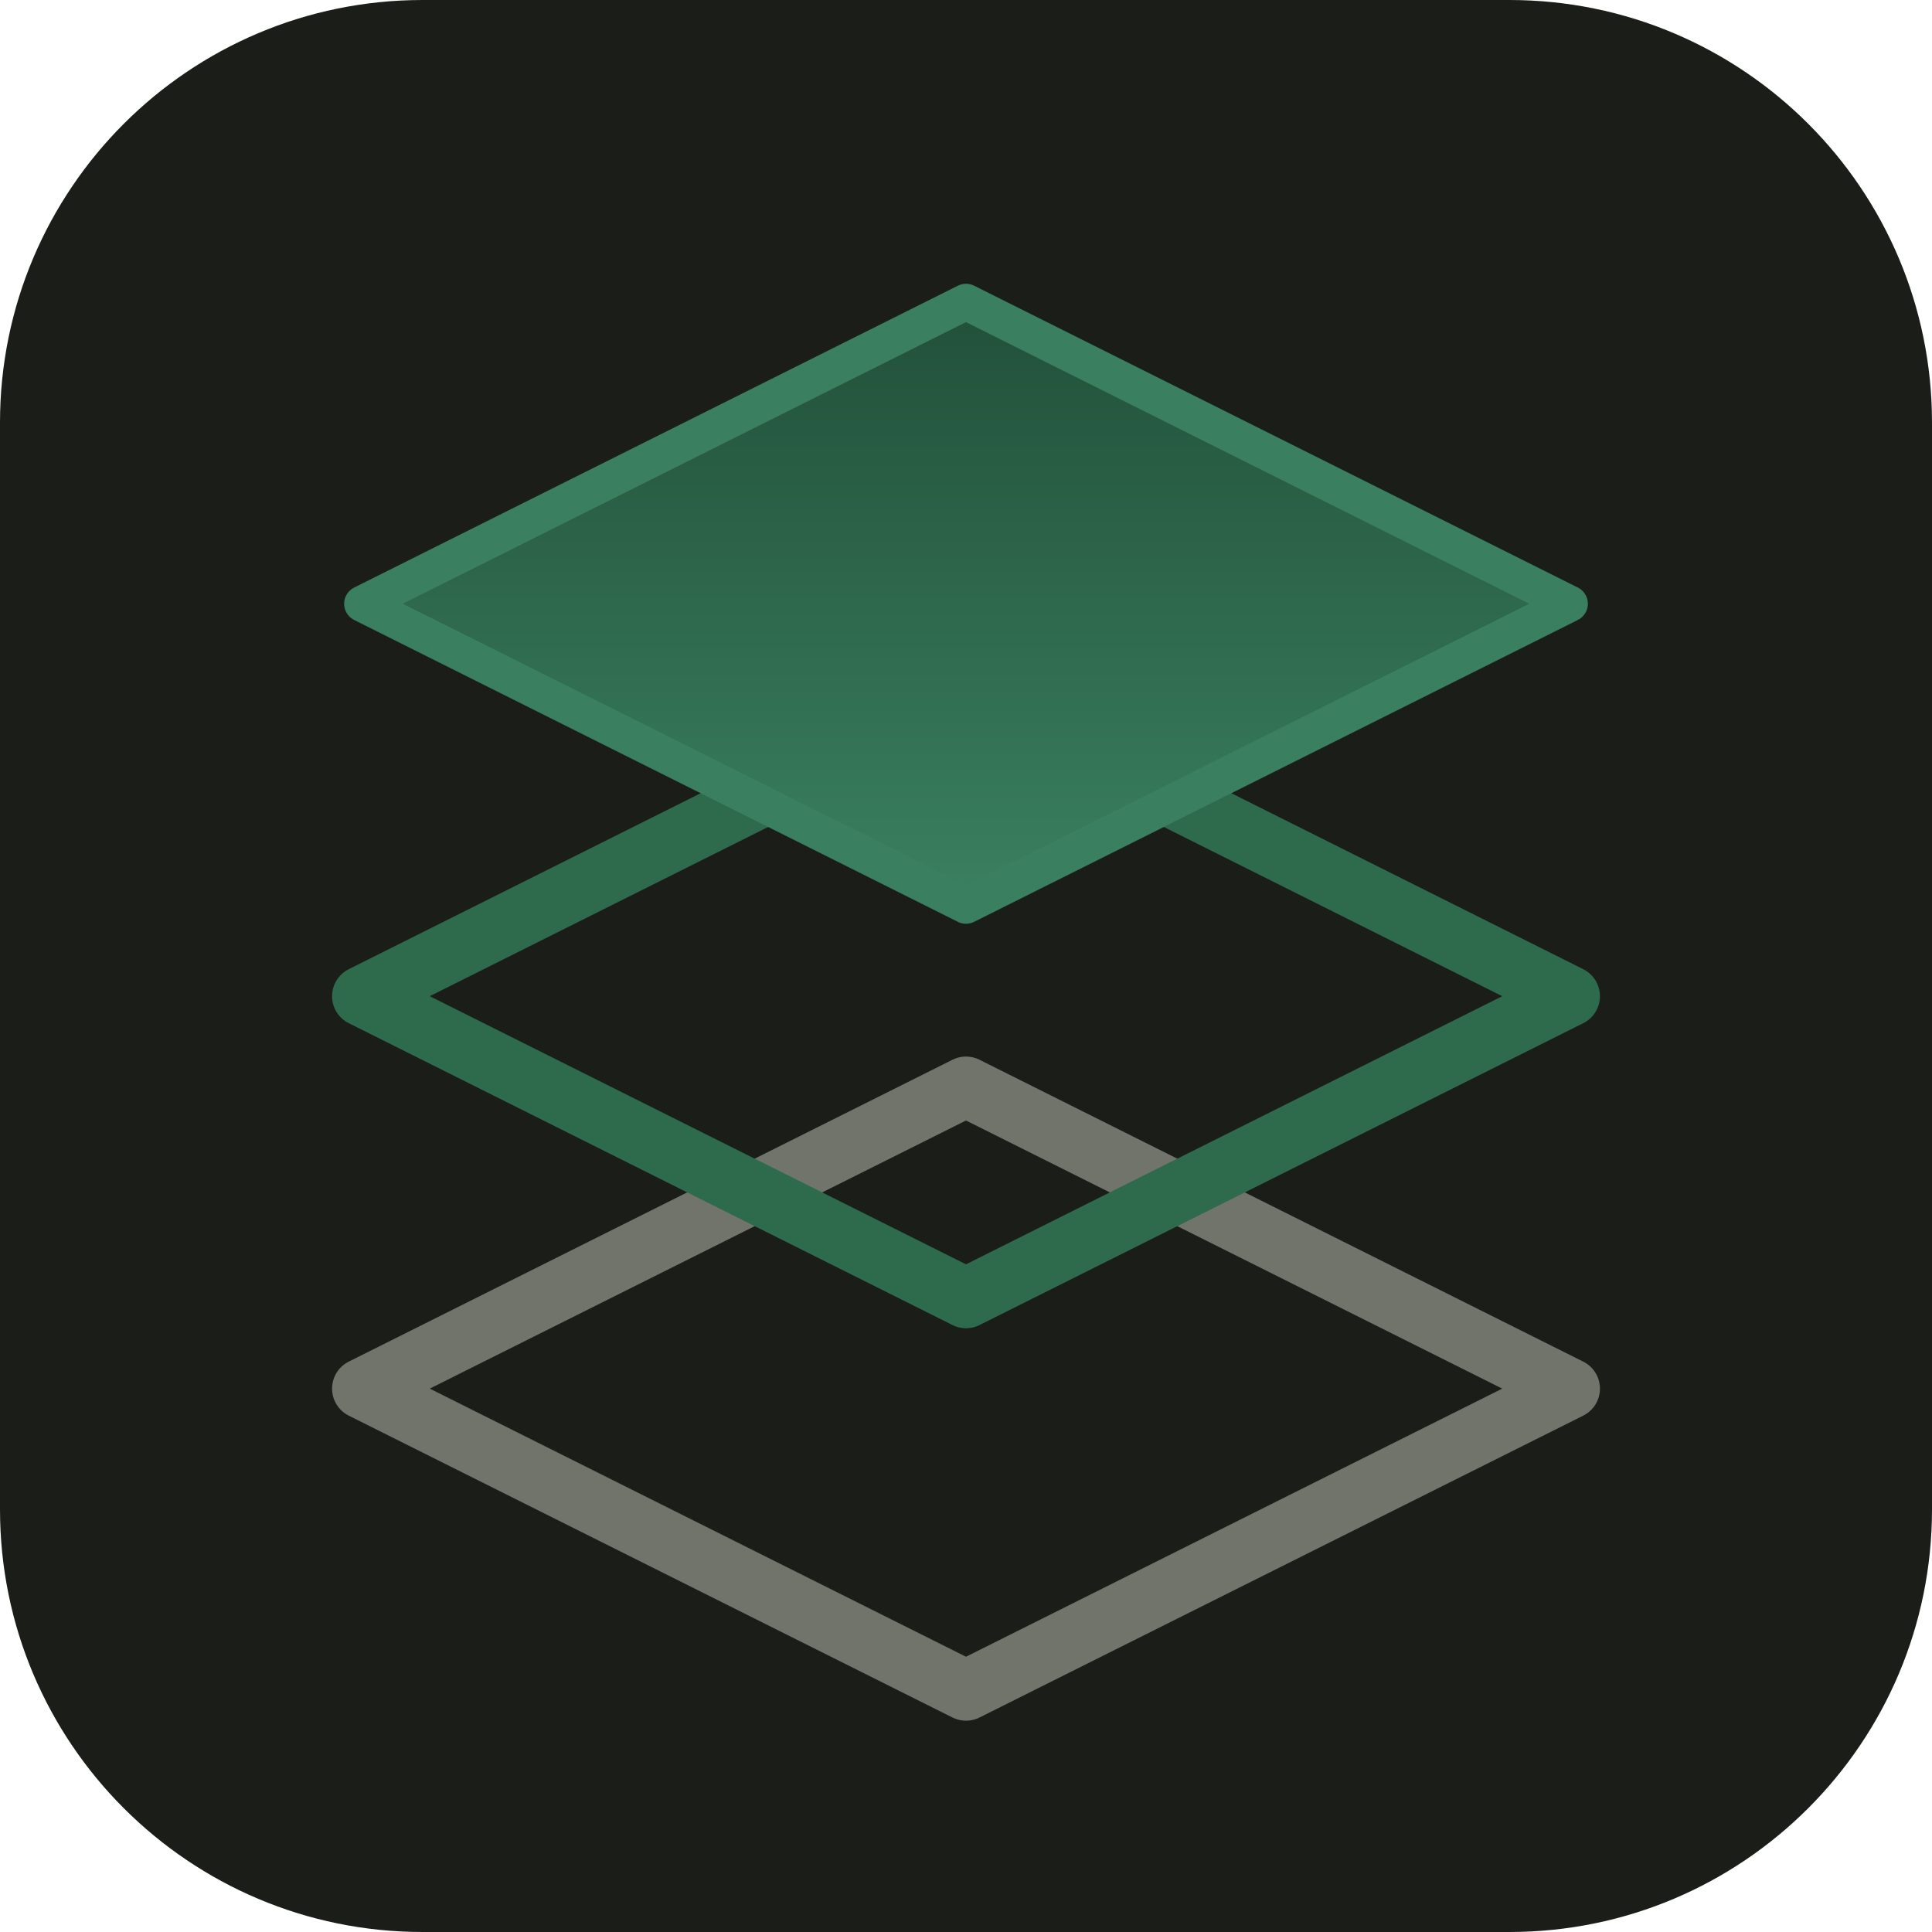
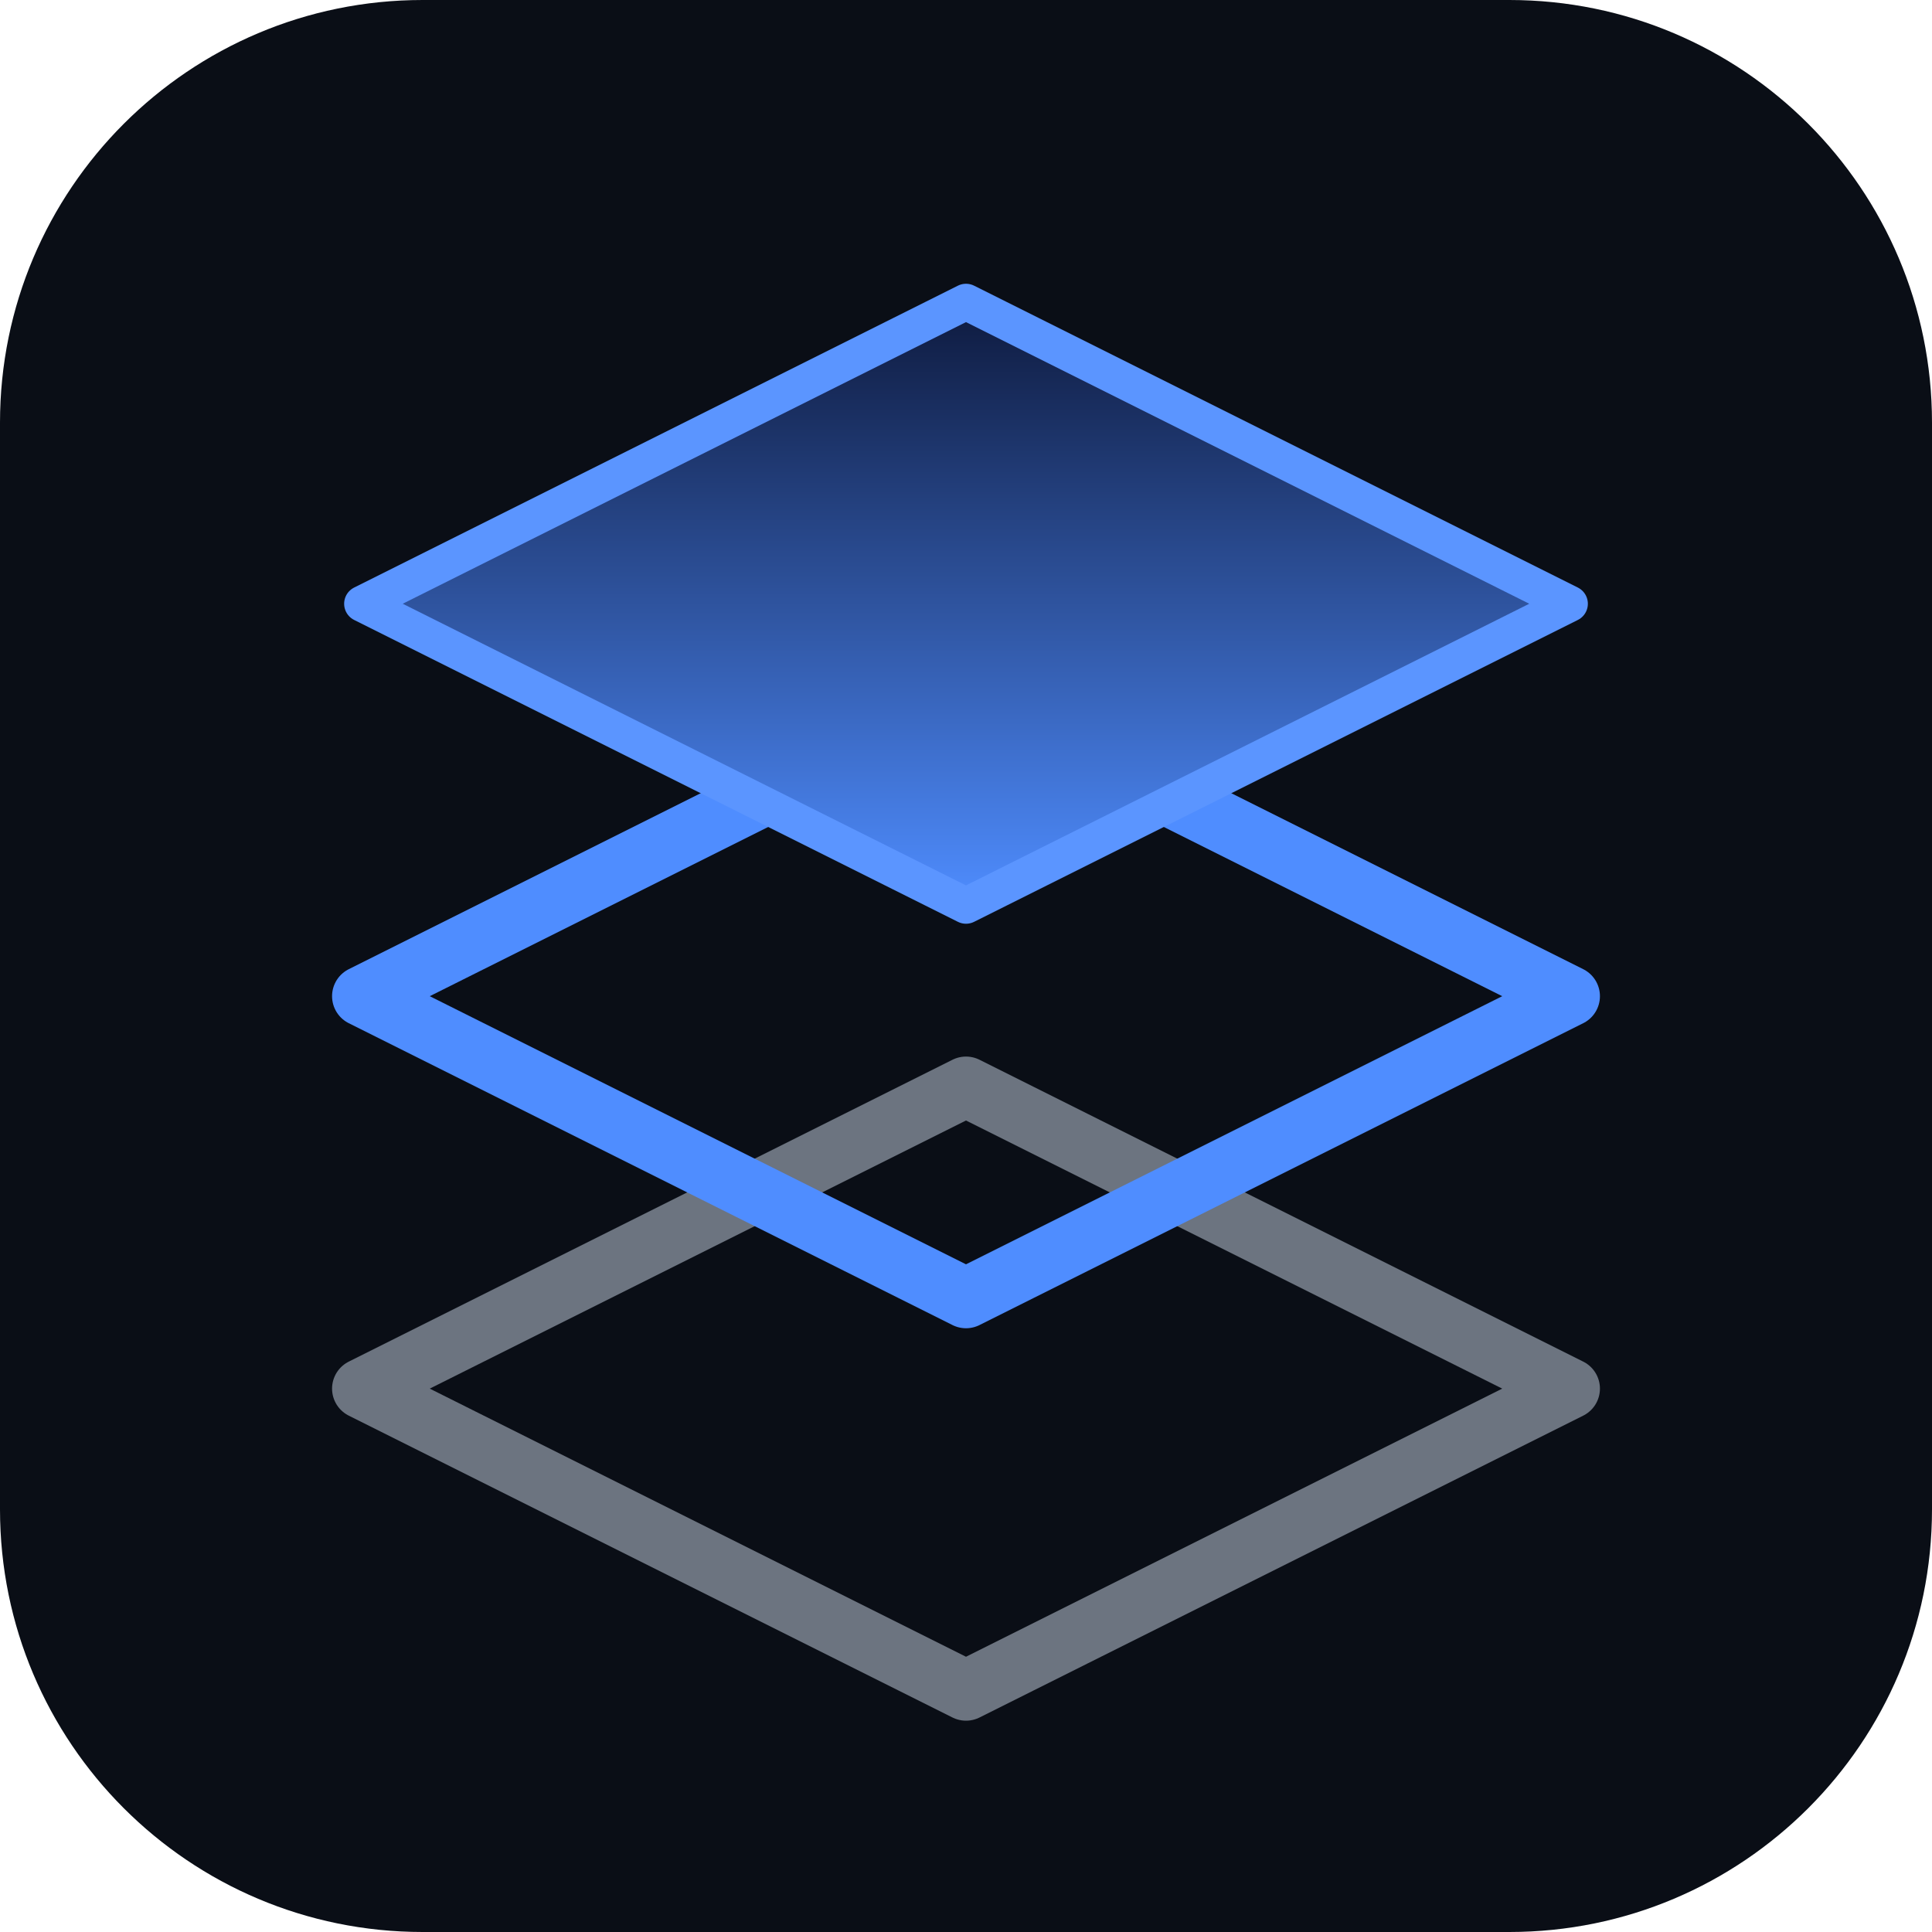
<svg xmlns="http://www.w3.org/2000/svg" viewBox="0 0 64 64" width="512" height="512">
-   <rect width="64" height="64" rx="14" fill="#1B1D19" />
+   <rect width="64" height="64" rx="14" fill="#0A0E16" />
  <defs>
    <linearGradient id="t" x1="32" y1="10" x2="32" y2="30" gradientUnits="userSpaceOnUse">
-       <stop stop-color="#22503A" />
-       <stop offset="1" stop-color="#3A8060" />
+       <stop stop-color="#0E1A3E" />
+       <stop offset="1" stop-color="#4F8DFF" />
    </linearGradient>
  </defs>
-   <path d="M32 36 52 46 32 56 12 46Z" fill="none" stroke="rgba(200,204,190,.5)" stroke-width="2" stroke-linejoin="round" />
-   <path d="M32 23 52 33 32 43 12 33Z" fill="none" stroke="#2E6A4C" stroke-width="2" stroke-linejoin="round" />
-   <path d="M32 10 52 20 32 30 12 20Z" fill="url(#t)" stroke="#3A8060" stroke-width="1.2" stroke-linejoin="round" />
+   <path d="M32 36 52 46 32 56 12 46Z" fill="none" stroke="rgba(174,183,198,.6)" stroke-width="2" stroke-linejoin="round" />
+   <path d="M32 23 52 33 32 43 12 33Z" fill="none" stroke="#4F8DFF" stroke-width="2" stroke-linejoin="round" />
+   <path d="M32 10 52 20 32 30 12 20Z" fill="url(#t)" stroke="#5B95FF" stroke-width="1.2" stroke-linejoin="round" />
</svg>
